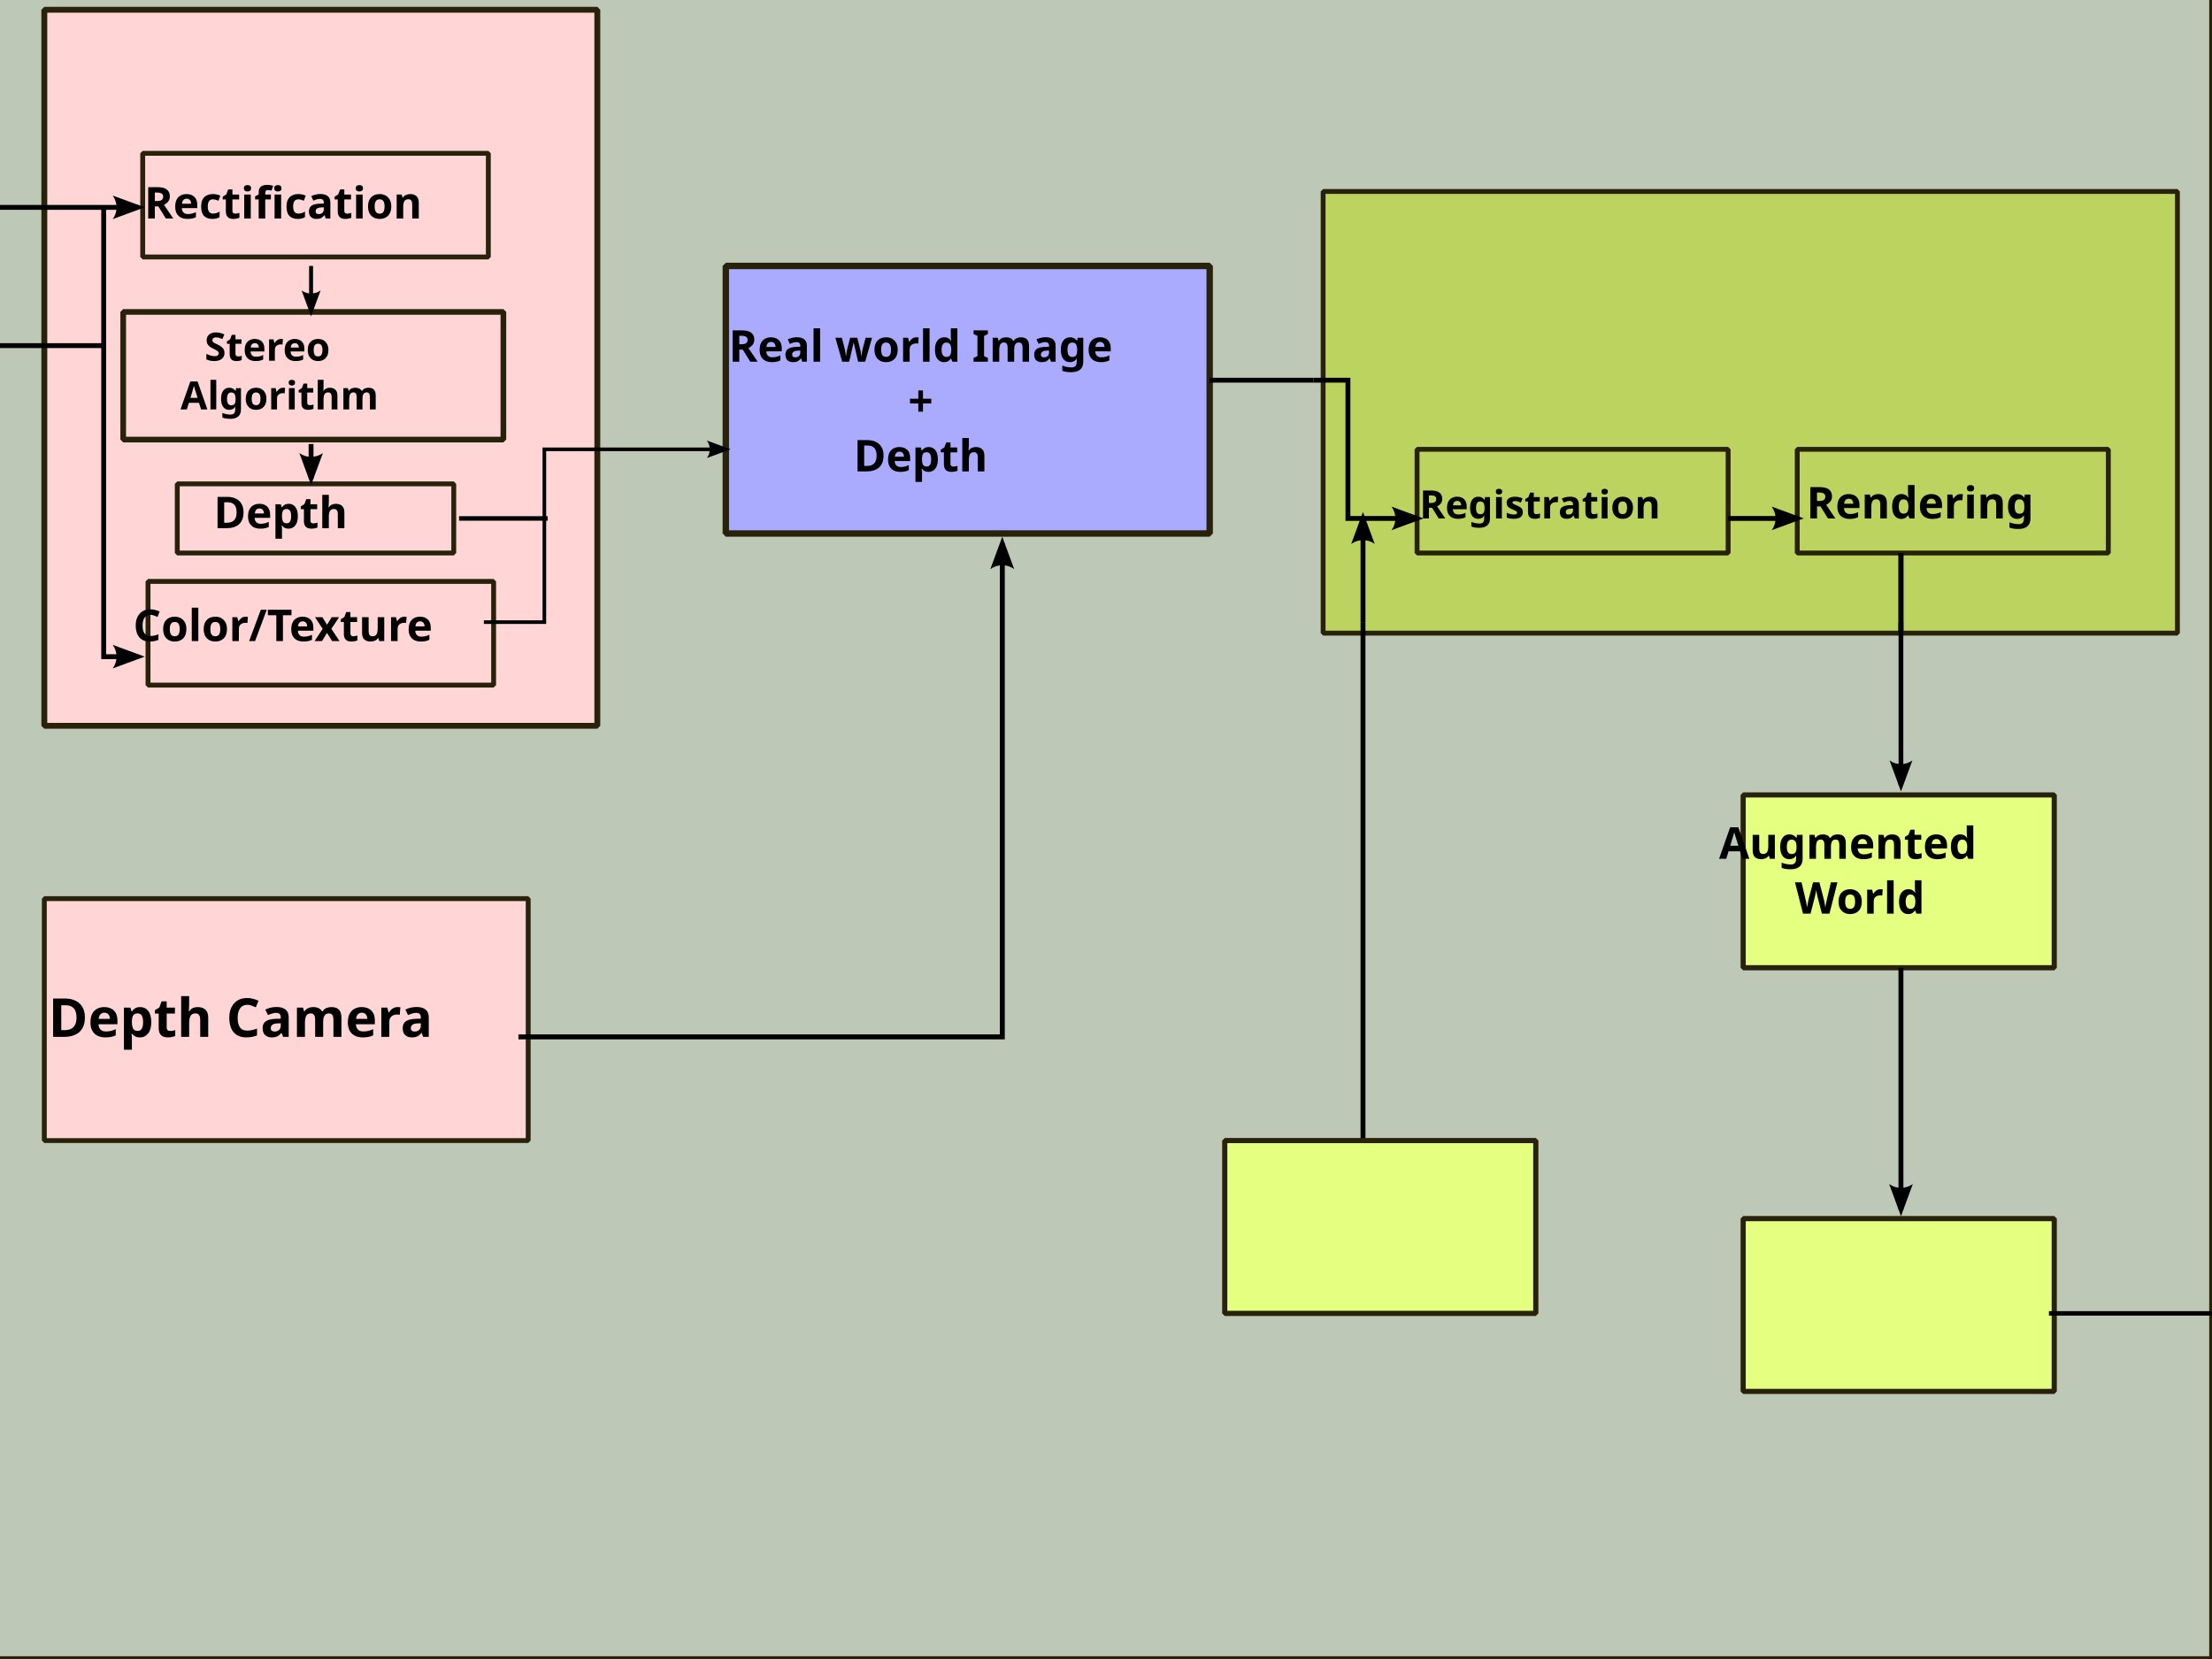
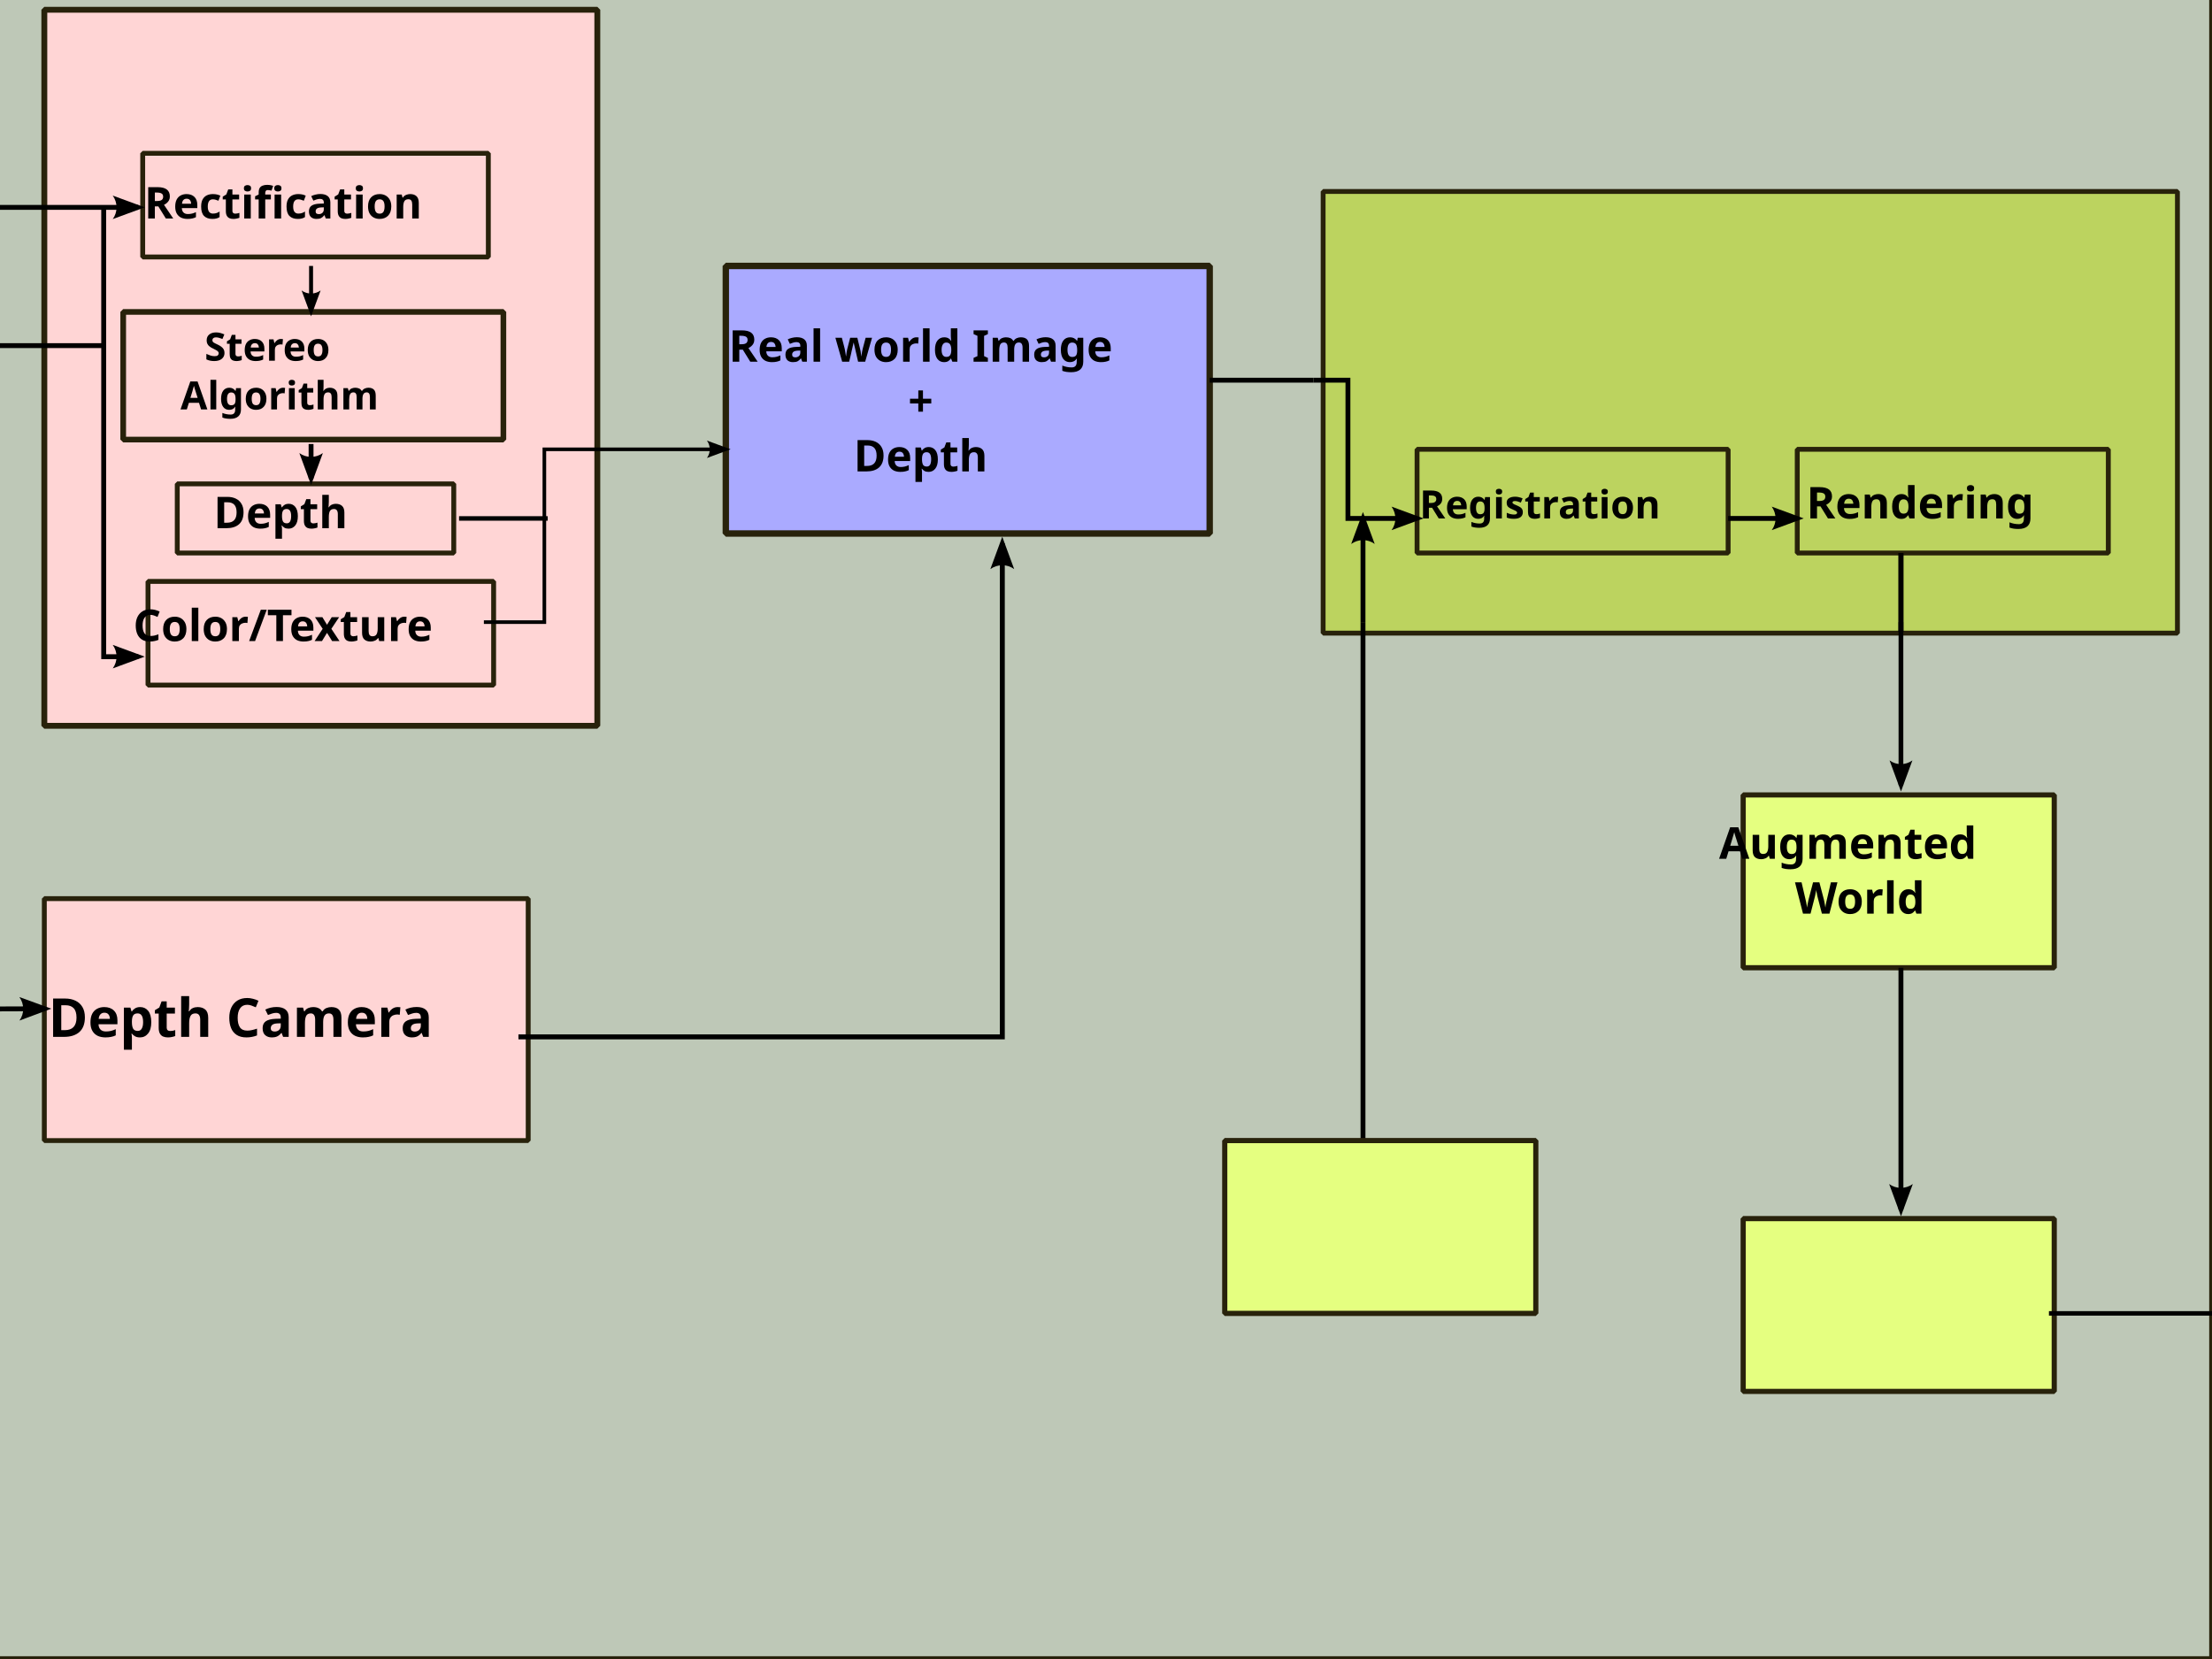
<svg xmlns="http://www.w3.org/2000/svg" version="1.2" width="453.543" height="340.157" id="svg2">
  <defs id="defs4">
+     <marker orient="auto" refY="0.0" refX="0.0" id="marker4138" style="overflow:visible;">
+       <path id="path3909" style="fill-rule:evenodd;stroke-width:0.625;stroke-linejoin:round;" d="M 8.719,4.034 L -2.207,0.016 L 8.719,-4.002 C 6.973,-1.63 6.983,1.616 8.719,4.034 z " transform="scale(0.6) rotate(180) translate(0,0)" />
+     </marker>
    <marker refX="0" refY="0" orient="auto" id="Arrow2Mend" style="overflow:visible">
      <path d="M 8.719,4.034 -2.207,0.016 8.719,-4.002 c -1.745,2.372 -1.735,5.617 -6e-7,8.035 z" transform="scale(-0.6,-0.6)" id="path4087" style="fill-rule:evenodd;stroke-width:0.625;stroke-linejoin:round" />
    </marker>
    <marker refX="0" refY="0" orient="auto" id="Arrow2Mend-9" style="overflow:visible">
      <path d="M 8.719,4.034 -2.207,0.016 8.719,-4.002 c -1.745,2.372 -1.735,5.617 -6e-7,8.035 z" transform="scale(-0.6,-0.6)" id="path4087-0" style="fill-rule:evenodd;stroke-width:0.625;stroke-linejoin:round" />
    </marker>
  </defs>
  <g transform="translate(4.149475e-6,-698.0315)" id="layer1">
    <rect width="574.016" height="354.331" x="-120.472" y="683.858" id="rect7880" style="fill:#bec8b7;fill-opacity:1;stroke:#28220b;stroke-width:1.147;stroke-linecap:round;stroke-linejoin:bevel;stroke-miterlimit:4;stroke-opacity:1;stroke-dasharray:none;stroke-dashoffset:0" />
    <rect width="113.386" height="146.819" x="9.087" y="700.031" id="rect2995" style="fill:#ffd5d5;stroke:#28220b;stroke-width:1.205;stroke-linecap:round;stroke-linejoin:bevel;stroke-miterlimit:4;stroke-opacity:1;stroke-dasharray:none;stroke-dashoffset:0" />
    <rect width="99.213" height="54.857" x="148.819" y="752.561" id="rect3767" style="fill:#aaaaff;fill-opacity:1;stroke:#28220b;stroke-width:1.311;stroke-linecap:round;stroke-linejoin:bevel;stroke-miterlimit:4;stroke-opacity:1;stroke-dasharray:none;stroke-dashoffset:0" />
    <rect width="99.213" height="49.606" x="9.087" y="882.283" id="rect3769" style="fill:#ffd5d5;stroke:#28220b;stroke-width:0.999;stroke-linecap:round;stroke-linejoin:bevel;stroke-miterlimit:4;stroke-opacity:1;stroke-dasharray:none;stroke-dashoffset:0" />
    <rect width="175.165" height="90.557" x="271.291" y="737.291" id="rect3773" style="fill:#bcd35f;stroke:#28220b;stroke-width:0.994;stroke-linecap:round;stroke-linejoin:bevel;stroke-miterlimit:4;stroke-opacity:1;stroke-dasharray:none;stroke-dashoffset:0" />
    <rect width="70.866" height="21.26" x="29.26" y="729.465" id="rect3775" style="fill:none;stroke:#28220b;stroke-width:0.999;stroke-linecap:round;stroke-linejoin:bevel;stroke-miterlimit:4;stroke-opacity:1;stroke-dasharray:none;stroke-dashoffset:0" />
    <text x="56.477" y="910.63" id="text3777" xml:space="preserve" style="font-size:11px;font-style:normal;font-variant:normal;font-weight:normal;font-stretch:normal;text-align:center;line-height:125%;letter-spacing:0px;word-spacing:0px;writing-mode:lr-tb;text-anchor:middle;fill:#000000;fill-opacity:1;stroke:none;font-family:Sans;-inkscape-font-specification:Sans">
      <tspan x="56.477" y="910.63" id="tspan3779" style="font-weight:bold;-inkscape-font-specification:Sans Bold">Depth Camera</tspan>
    </text>
    <rect width="106.299" height="56.693" x="-241.118" y="727.465" id="rect7486" style="fill:#aaffaa;fill-opacity:1;stroke:#28220b;stroke-width:0.538;stroke-linecap:round;stroke-linejoin:bevel;stroke-miterlimit:4;stroke-opacity:1;stroke-dasharray:none;stroke-dashoffset:0" />
    <rect width="77.953" height="19.096" x="-92.646" y="728.542" id="rect3781-3" style="fill:#c8b7b7;stroke:#28220b;stroke-width:1.105;stroke-linecap:round;stroke-linejoin:bevel;stroke-miterlimit:4;stroke-opacity:1;stroke-dasharray:none;stroke-dashoffset:0" />
    <text x="-55.213" y="740.551" id="text3801" xml:space="preserve" style="font-size:11px;font-style:normal;font-variant:normal;font-weight:normal;font-stretch:normal;text-align:center;line-height:125%;letter-spacing:0px;word-spacing:0px;writing-mode:lr-tb;text-anchor:middle;fill:#000000;fill-opacity:1;stroke:none;font-family:Sans;-inkscape-font-specification:Sans">
      <tspan x="-55.213" y="740.551" id="tspan3803" style="font-size:9px;font-weight:bold;-inkscape-font-specification:Sans Bold">Left Camera</tspan>
    </text>
    <rect width="77.953" height="19.096" x="-92.819" y="759.975" id="rect3781-3-2" style="fill:#c8b7b7;fill-opacity:1;stroke:#28220b;stroke-width:1.105;stroke-linecap:round;stroke-linejoin:bevel;stroke-miterlimit:4;stroke-opacity:1;stroke-dasharray:none;stroke-dashoffset:0" />
    <text x="-55.213" y="771.984" id="text3801-3" xml:space="preserve" style="font-size:11px;font-style:normal;font-variant:normal;font-weight:normal;font-stretch:normal;text-align:center;line-height:125%;letter-spacing:0px;word-spacing:0px;writing-mode:lr-tb;text-anchor:middle;fill:#000000;fill-opacity:1;stroke:none;font-family:Sans;-inkscape-font-specification:Sans">
      <tspan x="-55.213" y="771.984" id="tspan3803-8" style="font-size:9px;font-weight:bold;-inkscape-font-specification:Sans Bold">Right Camera</tspan>
    </text>
    <rect width="77.953" height="26.173" x="25.26" y="761.984" id="rect3775-1" style="fill:none;stroke:#28220b;stroke-width:1.163;stroke-linecap:round;stroke-linejoin:bevel;stroke-miterlimit:4;stroke-opacity:1;stroke-dasharray:none;stroke-dashoffset:0" />
    <rect width="70.866" height="21.26" x="30.346" y="817.244" id="rect3775-9" style="fill:none;stroke:#28220b;stroke-width:0.999;stroke-linecap:round;stroke-linejoin:bevel;stroke-miterlimit:4;stroke-opacity:1;stroke-dasharray:none;stroke-dashoffset:0" />
    <text x="65.212" y="742.823" id="text3877" xml:space="preserve" style="font-size:11px;font-style:normal;font-variant:normal;font-weight:normal;font-stretch:normal;text-align:center;line-height:125%;letter-spacing:0px;word-spacing:0px;writing-mode:lr-tb;text-anchor:middle;fill:#000000;fill-opacity:1;stroke:none;font-family:Sans;-inkscape-font-specification:Sans">
      <tspan x="65.212" y="742.823" id="tspan3879" style="font-size:9px;font-weight:bold;-inkscape-font-specification:Sans Bold">Rectification</tspan>
    </text>
    <text x="64.477" y="771.984" id="text3881" xml:space="preserve" style="font-size:11px;font-style:normal;font-variant:normal;font-weight:normal;font-stretch:normal;text-align:center;line-height:125%;letter-spacing:0px;word-spacing:0px;writing-mode:lr-tb;text-anchor:middle;fill:#000000;fill-opacity:1;stroke:none;font-family:Sans;-inkscape-font-specification:Sans">
      <tspan x="65.867" y="771.984" id="tspan3883" style="font-size:8px;font-weight:bold;-inkscape-font-specification:Sans Bold">Stereo </tspan>
      <tspan x="64.477" y="781.984" id="tspan3895" style="font-size:8px;font-weight:bold;-inkscape-font-specification:Sans Bold">Algorithm</tspan>
    </text>
    <text x="65.159" y="829.476" id="text3885" xml:space="preserve" style="font-size:11px;font-style:normal;font-variant:normal;font-weight:normal;font-stretch:normal;text-align:center;line-height:125%;letter-spacing:0px;word-spacing:0px;writing-mode:lr-tb;text-anchor:middle;fill:#000000;fill-opacity:1;stroke:none;font-family:Sans;-inkscape-font-specification:Sans">
      <tspan x="65.159" y="829.476" id="tspan3887" style="font-size:9px;font-weight:bold;-inkscape-font-specification:Sans Bold">Color/Texture</tspan>
    </text>
    <rect width="56.693" height="14.173" x="36.346" y="797.244" id="rect3889" style="fill:none;stroke:#28220b;stroke-width:0.999;stroke-linecap:round;stroke-linejoin:bevel;stroke-miterlimit:4;stroke-opacity:1;stroke-dasharray:none;stroke-dashoffset:0" />
    <text x="64.693" y="806.331" id="text3891" xml:space="preserve" style="font-size:11px;font-style:normal;font-variant:normal;font-weight:normal;font-stretch:normal;text-align:center;line-height:125%;letter-spacing:0px;word-spacing:0px;writing-mode:lr-tb;text-anchor:middle;fill:#000000;fill-opacity:1;stroke:none;font-family:Sans;-inkscape-font-specification:Sans">
      <tspan x="64.693" y="806.331" id="tspan3893" style="font-size:9px;font-weight:bold;-inkscape-font-specification:Sans Bold">Depth</tspan>
    </text>
    <flowRoot transform="translate(-18.7071,689.5465)" id="flowRoot3897" xml:space="preserve" style="font-size:11px;font-style:normal;font-variant:normal;font-weight:normal;font-stretch:normal;text-align:center;line-height:125%;letter-spacing:0px;word-spacing:0px;writing-mode:lr-tb;text-anchor:middle;fill:#000000;fill-opacity:1;stroke:none;font-family:Sans;-inkscape-font-specification:Sans">
      <flowRegion id="flowRegion3899">
        <rect width="129.344" height="37.921" x="19.475" y="11.685" id="rect3901" />
      </flowRegion>
      <flowPara id="flowPara3903" style="font-size:9px;font-weight:bold;-inkscape-font-specification:Sans Bold"> Stereo Image </flowPara>
      <flowPara id="flowPara3905" style="font-size:9px;font-weight:bold;-inkscape-font-specification:Sans Bold">Processing</flowPara>
    </flowRoot>
    <path d="m 63.78,752.561 0,9.25" id="path3913" style="fill:none;stroke:#000000;stroke-width:0.808px;stroke-linecap:butt;stroke-linejoin:miter;stroke-opacity:1;marker-end:url(#Arrow2Mend)" />
    <path d="m 63.78,789.071 0,7.087" id="path3915" style="fill:none;stroke:#000000;stroke-width:1px;stroke-linecap:butt;stroke-linejoin:miter;stroke-opacity:1;marker-end:url(#Arrow2Mend)" />
    <path d="m 94.126,804.331 18.173,0" id="path3917" style="fill:none;stroke:#000000;stroke-width:0.925px;stroke-linecap:butt;stroke-linejoin:miter;stroke-opacity:1" />
    <path d="m 99.213,825.591 12.402,0 0,-35.433 37.205,0" id="path3919" style="fill:none;stroke:#000000;stroke-width:0.74px;stroke-linecap:butt;stroke-linejoin:miter;stroke-opacity:1;marker-end:url(#Arrow2Mend)" />
    <text x="198.78" y="772.193" id="text3921" xml:space="preserve" style="font-size:11px;font-style:normal;font-variant:normal;font-weight:normal;font-stretch:normal;text-align:center;line-height:125%;letter-spacing:0px;word-spacing:0px;writing-mode:lr-tb;text-anchor:middle;fill:#000000;fill-opacity:1;stroke:none;font-family:Sans;-inkscape-font-specification:Sans">
      <tspan x="198.78" y="772.193" id="tspan3923" style="font-size:9px;font-weight:bold;-inkscape-font-specification:Sans Bold">Real world Image</tspan>
      <tspan x="198.78" y="783.443" id="tspan3927" style="font-size:9px;font-weight:bold;-inkscape-font-specification:Sans Bold">+</tspan>
      <tspan x="198.78" y="794.693" id="tspan3929" style="font-size:9px;font-weight:bold;-inkscape-font-specification:Sans Bold">Depth</tspan>
      <tspan x="198.78" y="805.943" id="tspan3925" />
    </text>
    <path d="m 106.299,910.63 99.213,0 0,-101.213" id="path3931" style="fill:none;stroke:#000000;stroke-width:1.013px;stroke-linecap:butt;stroke-linejoin:miter;stroke-opacity:1;marker-end:url(#Arrow2Mend)" />
    <path d="m 389.764,825.591 0,33.433" id="path3935" style="fill:none;stroke:#000000;stroke-width:0.971px;stroke-linecap:butt;stroke-linejoin:miter;stroke-opacity:1;marker-end:url(#Arrow2Mend)" />
    <rect width="63.78" height="35.433" x="357.417" y="861.024" id="rect3937" style="fill:#e5ff80;stroke:#28220b;stroke-width:1.06;stroke-linecap:round;stroke-linejoin:bevel;stroke-miterlimit:4;stroke-opacity:1;stroke-dasharray:none;stroke-dashoffset:0" />
    <path d="m 389.764,896.457 0,49.606" id="path3939" style="fill:none;stroke:#000000;stroke-width:1.006;stroke-linecap:butt;stroke-linejoin:miter;stroke-miterlimit:4;stroke-opacity:1;stroke-dasharray:none;marker-end:url(#Arrow2Mend)" />
    <rect width="63.78" height="35.433" x="357.417" y="947.89" id="rect3941" style="fill:#e5ff80;stroke:#28220b;stroke-width:1.06;stroke-linecap:round;stroke-linejoin:bevel;stroke-miterlimit:4;stroke-opacity:1;stroke-dasharray:none;stroke-dashoffset:0" />
    <path d="m 248.031,77.953 21.26,0" transform="translate(-4.149475e-6,698.0315)" id="path3943" style="fill:none;stroke:#000000;stroke-width:1px;stroke-linecap:butt;stroke-linejoin:miter;stroke-opacity:1" />
    <path d="m 279.465,825.591 0,106.299" id="path3945" style="fill:none;stroke:#000000;stroke-width:1px;stroke-linecap:butt;stroke-linejoin:miter;stroke-opacity:1;marker-start:none" />
    <rect width="63.78" height="35.433" x="251.118" y="931.89" id="rect3947" style="fill:#e5ff80;stroke:#28220b;stroke-width:1.06;stroke-linecap:round;stroke-linejoin:bevel;stroke-miterlimit:4;stroke-opacity:1;stroke-dasharray:none;stroke-dashoffset:0" />
    <rect width="63.78" height="21.26" x="290.551" y="92.126" transform="translate(-4.149475e-6,698.0315)" id="rect3949" style="fill:none;stroke:#28220b;stroke-width:0.999;stroke-linecap:round;stroke-linejoin:bevel;stroke-miterlimit:4;stroke-opacity:1;stroke-dasharray:none;stroke-dashoffset:0" />
    <rect width="63.78" height="21.26" x="368.504" y="790.157" id="rect3949-5" style="fill:none;stroke:#28220b;stroke-width:0.999;stroke-linecap:round;stroke-linejoin:bevel;stroke-miterlimit:4;stroke-opacity:1;stroke-dasharray:none;stroke-dashoffset:0" />
    <text x="322.898" y="804.331" id="text3969" xml:space="preserve" style="font-size:11px;font-style:normal;font-variant:normal;font-weight:normal;font-stretch:normal;text-align:center;line-height:125%;letter-spacing:0px;word-spacing:0px;writing-mode:lr-tb;text-anchor:middle;fill:#000000;fill-opacity:1;stroke:none;font-family:Sans;-inkscape-font-specification:Sans">
      <tspan x="322.898" y="804.331" id="tspan3971" style="font-size:8px;font-weight:bold;-inkscape-font-specification:Sans Bold">Registration</tspan>
    </text>
    <text x="400.85" y="804.331" id="text3973" xml:space="preserve" style="font-size:11px;font-style:normal;font-variant:normal;font-weight:normal;font-stretch:normal;text-align:center;line-height:125%;letter-spacing:0px;word-spacing:0px;writing-mode:lr-tb;text-anchor:middle;fill:#000000;fill-opacity:1;stroke:none;font-family:Sans;-inkscape-font-specification:Sans">
      <tspan x="400.85" y="804.331" id="tspan3975" style="font-size:9px;font-weight:bold;-inkscape-font-specification:Sans Bold">Rendering</tspan>
    </text>
    <path d="m 269.291,77.953 7.087,0 0,28.346 14.173,0" transform="translate(-4.149475e-6,698.0315)" id="path3979" style="fill:none;stroke:#000000;stroke-width:1px;stroke-linecap:butt;stroke-linejoin:miter;stroke-opacity:1;marker-end:url(#Arrow2Mend)" />
    <path d="m 354.331,106.299 14.173,0" transform="translate(-4.149475e-6,698.0315)" id="path3981" style="fill:none;stroke:#000000;stroke-width:1px;stroke-linecap:butt;stroke-linejoin:miter;stroke-opacity:1;marker-end:url(#Arrow2Mend)" />
    <path d="m 389.764,811.417 0,16.173" id="path3985" style="fill:none;stroke:#000000;stroke-width:1.068px;stroke-linecap:butt;stroke-linejoin:miter;stroke-opacity:1" />
    <path d="m 0,42.52 28.346,0" transform="translate(-4.149475e-6,698.0315)" id="path3987" style="fill:none;stroke:#000000;stroke-width:1px;stroke-linecap:butt;stroke-linejoin:miter;stroke-opacity:1;marker-end:url(#Arrow2Mend)" />
    <path d="m 0,70.866 21.26,0 0,-28.346" transform="translate(-4.149475e-6,698.0315)" id="path3991" style="fill:none;stroke:#000000;stroke-width:1px;stroke-linecap:butt;stroke-linejoin:miter;stroke-opacity:1" />
    <text x="388.504" y="874.11" id="text3993" xml:space="preserve" style="font-size:11px;font-style:normal;font-variant:normal;font-weight:normal;font-stretch:normal;text-align:center;line-height:125%;letter-spacing:0px;word-spacing:0px;writing-mode:lr-tb;text-anchor:middle;fill:#000000;fill-opacity:1;stroke:none;font-family:Sans;-inkscape-font-specification:Sans">
      <tspan x="390.068" y="874.11" id="tspan3997" style="font-size:9px;font-weight:bold;-inkscape-font-specification:Sans Bold">Augmented </tspan>
      <tspan x="388.504" y="885.36" id="tspan4013" style="font-size:9px;font-weight:bold;-inkscape-font-specification:Sans Bold">World</tspan>
    </text>
    <flowRoot transform="translate(-18,694.0315)" id="flowRoot4001" xml:space="preserve" style="font-size:11px;font-style:normal;font-variant:normal;font-weight:normal;font-stretch:normal;text-align:center;line-height:125%;letter-spacing:0px;word-spacing:0px;writing-mode:lr-tb;text-anchor:middle;fill:#000000;fill-opacity:1;stroke:none;font-family:Sans;-inkscape-font-specification:Sans">
      <flowRegion id="flowRegion4003">
        <rect width="169.105" height="39.598" x="298.612" y="45.441" id="rect4005" />
      </flowRegion>
      <flowPara id="flowPara4007" style="font-size:9px;font-weight:bold;-inkscape-font-specification:Sans Bold">Integration of Synthetic </flowPara>
      <flowPara id="flowPara4011" style="font-size:9px;font-weight:bold;-inkscape-font-specification:Sans Bold">and Real world</flowPara>
      <flowPara id="flowPara4009" />
    </flowRoot>
    <flowRoot transform="matrix(0.9688028,0,0,1.064817,-0.3989717,696.2824)" id="flowRoot4015" xml:space="preserve" style="font-size:11px;font-style:normal;font-variant:normal;font-weight:normal;font-stretch:normal;text-align:center;line-height:125%;letter-spacing:0px;word-spacing:0px;writing-mode:lr-tb;text-anchor:middle;fill:#000000;fill-opacity:1;stroke:none;font-family:Sans;-inkscape-font-specification:Sans">
      <flowRegion id="flowRegion4017">
        <rect width="73.246" height="28.455" x="366.124" y="240.837" id="rect4019" />
      </flowRegion>
      <flowPara id="flowPara4021" style="font-size:9px;font-weight:bold;-inkscape-font-specification:Sans Bold">See-through display</flowPara>
    </flowRoot>
    <flowRoot transform="translate(-16,694.0315)" id="flowRoot4023" xml:space="preserve" style="font-size:11px;font-style:normal;font-variant:normal;font-weight:normal;font-stretch:normal;text-align:center;line-height:125%;letter-spacing:0px;word-spacing:0px;writing-mode:lr-tb;text-anchor:middle;fill:#000000;fill-opacity:1;stroke:none;font-family:Sans;-inkscape-font-specification:Sans">
      <flowRegion id="flowRegion4025">
        <rect width="82.443" height="51.662" x="257.715" y="238.889" id="rect4027" />
      </flowRegion>
      <flowPara id="flowPara4029" style="font-size:9px;font-weight:bold;-inkscape-font-specification:Sans Bold">Synthetic Objects</flowPara>
      <flowPara id="flowPara4035" style="font-size:9px;font-weight:bold;-inkscape-font-specification:Sans Bold">(3D Model)</flowPara>
      <flowPara id="flowPara4031" />
      <flowPara id="flowPara4033" />
    </flowRoot>
    <path d="m 279.465,825.591 0,-21.26" id="path6874" style="fill:none;stroke:#000000;stroke-width:1px;stroke-linecap:butt;stroke-linejoin:miter;stroke-opacity:1;marker-end:url(#Arrow2Mend)" />
    <path d="m 21.26,70.866 0,63.78 7.087,0" transform="translate(-4.149475e-6,698.0315)" id="path7058" style="fill:none;stroke:#000000;stroke-width:1px;stroke-linecap:butt;stroke-linejoin:miter;stroke-opacity:1;marker-end:url(#Arrow2Mend)" />
    <rect width="74.866" height="42.52" x="473.417" y="945.622" id="rect3941-0" style="fill:#ffccaa;stroke:#28220b;stroke-width:1.258;stroke-linecap:round;stroke-linejoin:bevel;stroke-miterlimit:4;stroke-opacity:1;stroke-dasharray:none;stroke-dashoffset:0" />
    <text x="509.764" y="968.882" id="text7262" xml:space="preserve" style="font-size:11px;font-style:normal;font-variant:normal;font-weight:normal;font-stretch:normal;text-align:center;line-height:125%;letter-spacing:0px;word-spacing:0px;writing-mode:lr-tb;text-anchor:middle;fill:#000000;fill-opacity:1;stroke:none;font-family:Sans;-inkscape-font-specification:Sans">
      <tspan x="509.764" y="968.882" id="tspan7264" style="font-size:10px;font-weight:bold;-inkscape-font-specification:Sans Bold">User</tspan>
    </text>
    <text x="-184.598" y="752.724" id="text7488" xml:space="preserve" style="font-size:10px;font-style:normal;font-variant:normal;font-weight:bold;font-stretch:normal;text-align:center;line-height:125%;letter-spacing:0px;word-spacing:0px;writing-mode:lr-tb;text-anchor:middle;fill:#000000;fill-opacity:1;stroke:none;font-family:Sans;-inkscape-font-specification:Sans Bold">
      <tspan x="-182.86" y="752.724" id="tspan7490">Outdoor </tspan>
      <tspan x="-184.598" y="765.224" id="tspan7862">Environment</tspan>
    </text>
    <path d="m -134.819,754.724 21.26,0 0,-14.173" id="path7492" style="fill:none;stroke:#000000;stroke-width:1px;stroke-linecap:butt;stroke-linejoin:miter;stroke-opacity:1" />
    <path d="m -113.559,754.724 0,14.173 21.26,0" id="path7494" style="fill:none;stroke:#000000;stroke-width:1px;stroke-linecap:butt;stroke-linejoin:miter;stroke-opacity:1;marker-end:url(#Arrow2Mend)" />
    <path d="m -113.559,740.551 21.26,0" id="path7496" style="fill:none;stroke:#000000;stroke-width:0.999;stroke-linecap:butt;stroke-linejoin:miter;stroke-miterlimit:4;stroke-opacity:1;stroke-dasharray:none;marker-end:url(#Arrow2Mend)" />
    <flowRoot transform="translate(-46,688.0315)" id="flowRoot7864" xml:space="preserve" style="font-size:11px;font-style:normal;font-variant:normal;font-weight:normal;font-stretch:normal;text-align:center;line-height:125%;letter-spacing:0px;word-spacing:0px;writing-mode:lr-tb;text-anchor:middle;fill:#000000;fill-opacity:1;stroke:none;font-family:Sans;-inkscape-font-specification:Sans">
      <flowRegion id="flowRegion7866">
        <rect width="109.058" height="16.229" x="171.377" y="321.981" id="rect7868" />
      </flowRegion>
      <flowPara id="flowPara7870" style="font-size:14px;font-weight:bold;-inkscape-font-specification:Sans Bold">AR System</flowPara>
    </flowRoot>
    <path d="m 0,42.52 -14.173,0" transform="translate(-4.149475e-6,698.0315)" id="path7882" style="fill:none;stroke:#000000;stroke-width:1px;stroke-linecap:butt;stroke-linejoin:miter;stroke-opacity:1" />
    <path d="m 0,70.866 -14.173,0" transform="translate(-4.149475e-6,698.0315)" id="path7884" style="fill:none;stroke:#000000;stroke-width:1px;stroke-linecap:butt;stroke-linejoin:miter;stroke-opacity:1" />
    <flowRoot transform="translate(-4.149475e-6,696.0315)" id="flowRoot4114" xml:space="preserve" style="font-size:11px;font-style:normal;font-variant:normal;font-weight:normal;font-stretch:normal;text-align:center;line-height:125%;letter-spacing:0px;word-spacing:0px;writing-mode:lr-tb;text-anchor:middle;fill:#000000;fill-opacity:1;stroke:none;font-family:Sans;-inkscape-font-specification:Sans">
      <flowRegion id="flowRegion4116">
        <rect width="51.121" height="25.533" x="140.218" y="201.238" id="rect4118" />
      </flowRegion>
      <flowPara id="flowPara4120" style="font-size:10px">Depth</flowPara>
    </flowRoot>
    <path d="m 420.11,967.323 52.161,0" id="path4122" style="fill:none;stroke:#000000;stroke-width:0.918;stroke-linecap:butt;stroke-linejoin:miter;stroke-miterlimit:4;stroke-opacity:1;stroke-dasharray:none;marker-end:url(#Arrow2Mend-9)" />
+     <path style="fill:none;stroke:#000000;stroke-width:1px;stroke-linecap:butt;stroke-linejoin:miter;stroke-opacity:1" d="m -190.258,783.954 c 0,125.397 0,122.514 0,122.514" id="path3094" />
+     <path style="fill:none;stroke:#000000;stroke-width:1px;stroke-linecap:butt;stroke-linejoin:miter;stroke-opacity:1;marker-end:url(#marker4138)" d="M -189.699,905.585 9.207,904.865" id="path3096" />
  </g>
</svg>
